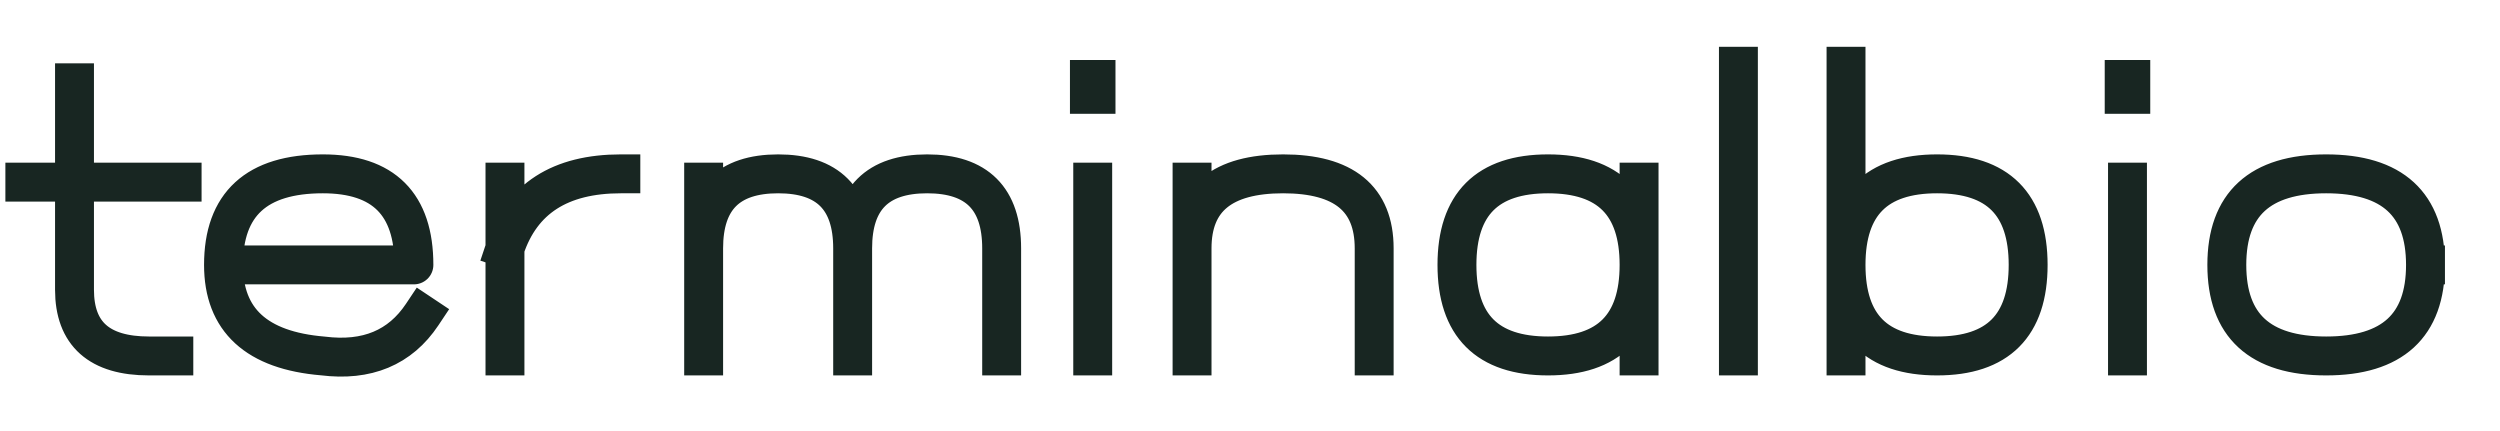
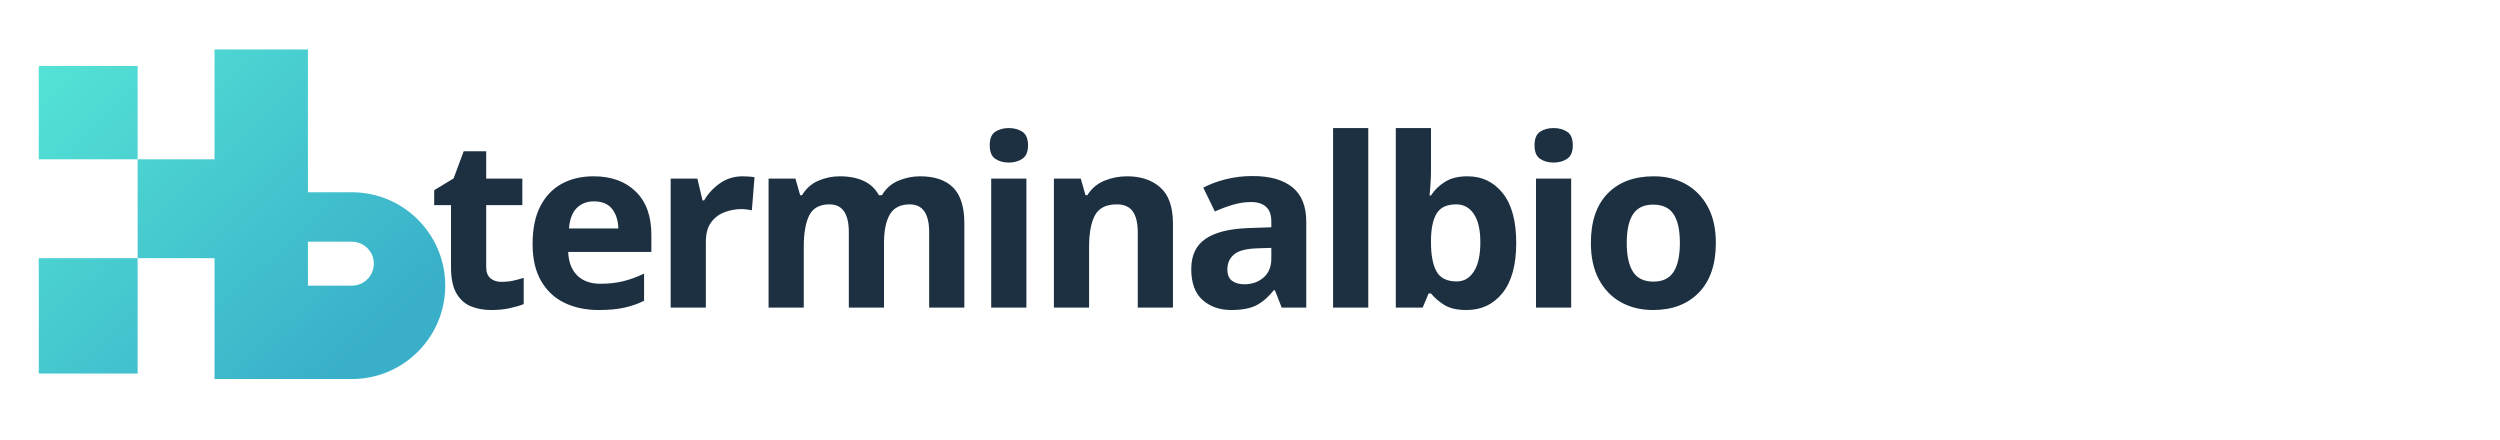
- <svg xmlns="http://www.w3.org/2000/svg" viewBox="0 0 302 52" fill="none" stroke="#182622" stroke-width="4.7" stroke-linecap="square" stroke-linejoin="round" role="img" aria-label="terminalbio">
-   <path d="M9 10v25q0 8 9 8h3M3 22h19M51 38q-4 6-12 5-12-1-12-11 0-11 12-11 11 0 11 11H28M61 43V22m0 8q3-9 14-9M85 43V22m0 8q0-9 9-9t9 9v13m0-13q0-9 9-9t9 9v13M132 22v21M144 43V22m0 8q0-9 11-9t11 9v13M198 43V22m0 10q0-11-11-11t-11 11 11 11 11-11M210 8v35M223 8v35m0-11q0-11 11-11t11 11-11 11-11-11M257 22v21M293 32q0-11-12-11t-12 11 12 11 12-11" />
-   <path d="M132 10v1M257 10v1" stroke-width="5.5" />
+ <svg xmlns="http://www.w3.org/2000/svg" width="4096" height="720" viewBox="0 0 455 80" fill="none" role="img" aria-label="terminalbio">
+   <defs>
+     <linearGradient id="signal" x1="8" y1="10" x2="62" y2="68" gradientUnits="userSpaceOnUse">
+       <stop stop-color="#54E3D5" />
+       <stop offset="1" stop-color="#39AFC9" />
+     </linearGradient>
+   </defs>
+   <g fill="url(#signal)">
+     <path d="M7 12h18v17h17v18H25v21H7V47h18V29H7z" />
+     <path fill-rule="evenodd" d="M39 9h17v26h8a17 17 0 0 1 0 34H39V9Zm17 42v1h8a4 4 0 0 0 0-8h-8v7Z" />
+   </g>
+   <text x="78" y="56" fill="#1C3042" font-family="Space Grotesk, 'Segoe UI', sans-serif" font-size="43" font-weight="600" letter-spacing="-1.7">terminalbio</text>
</svg>
